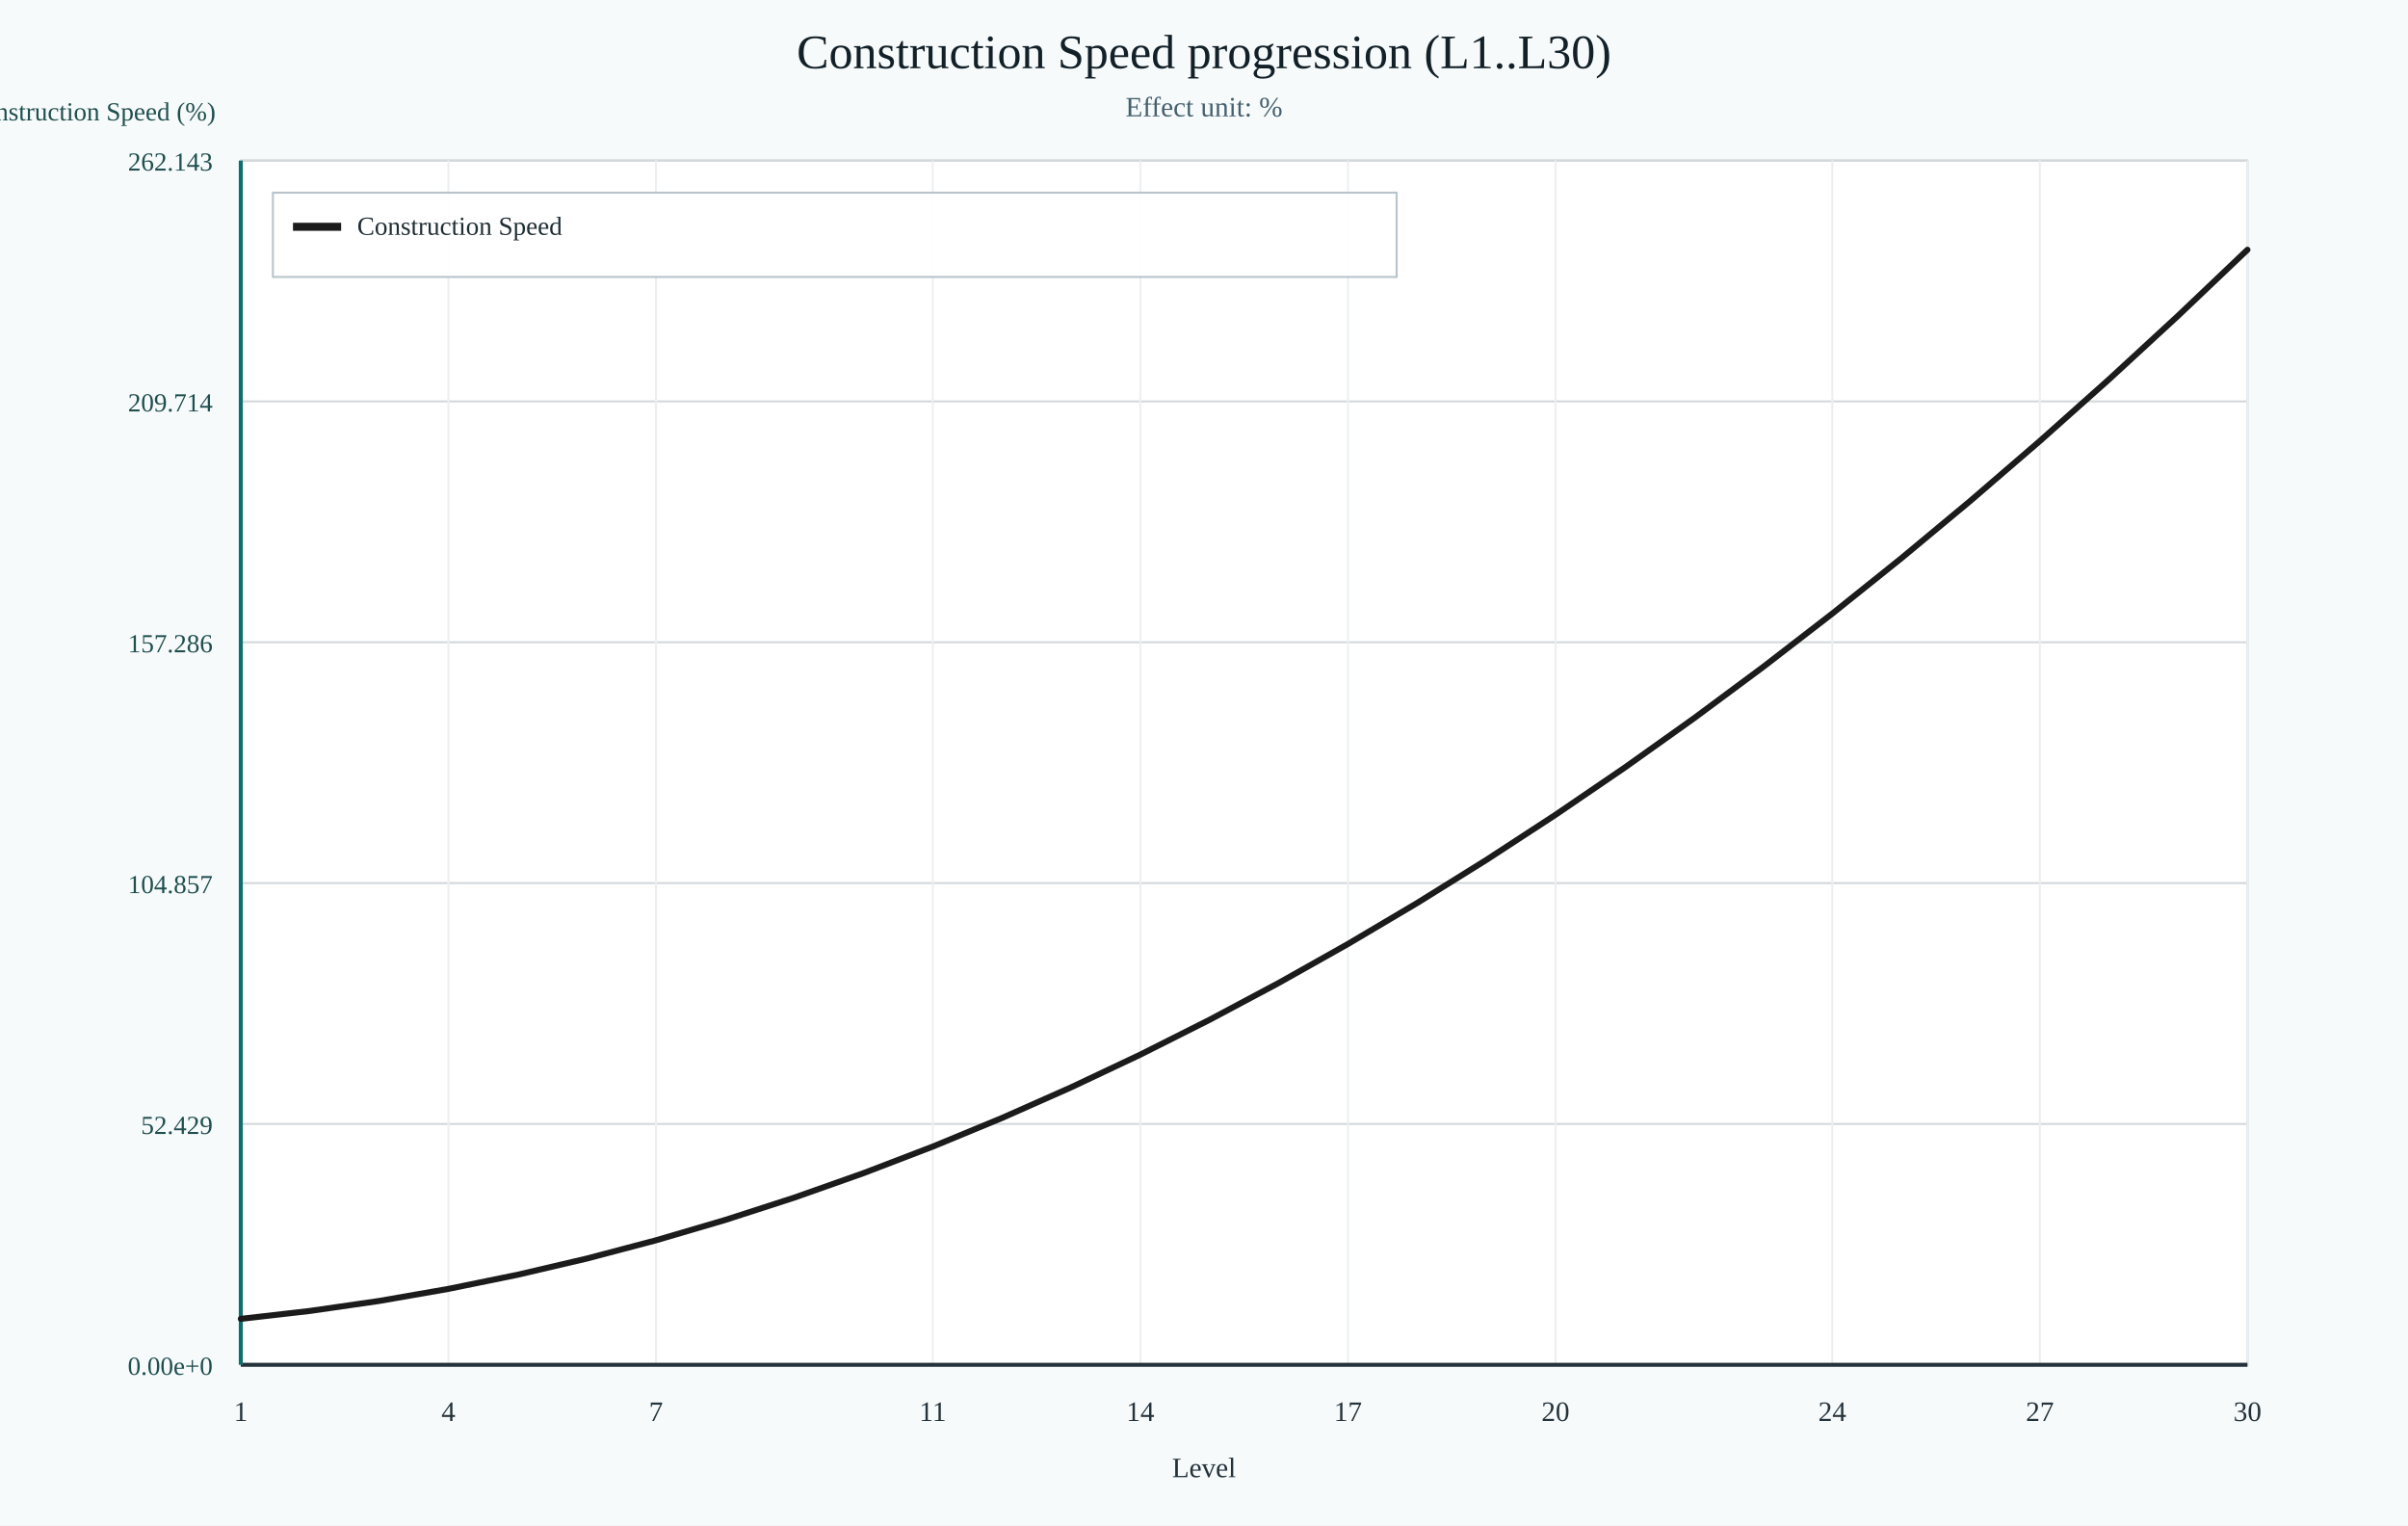
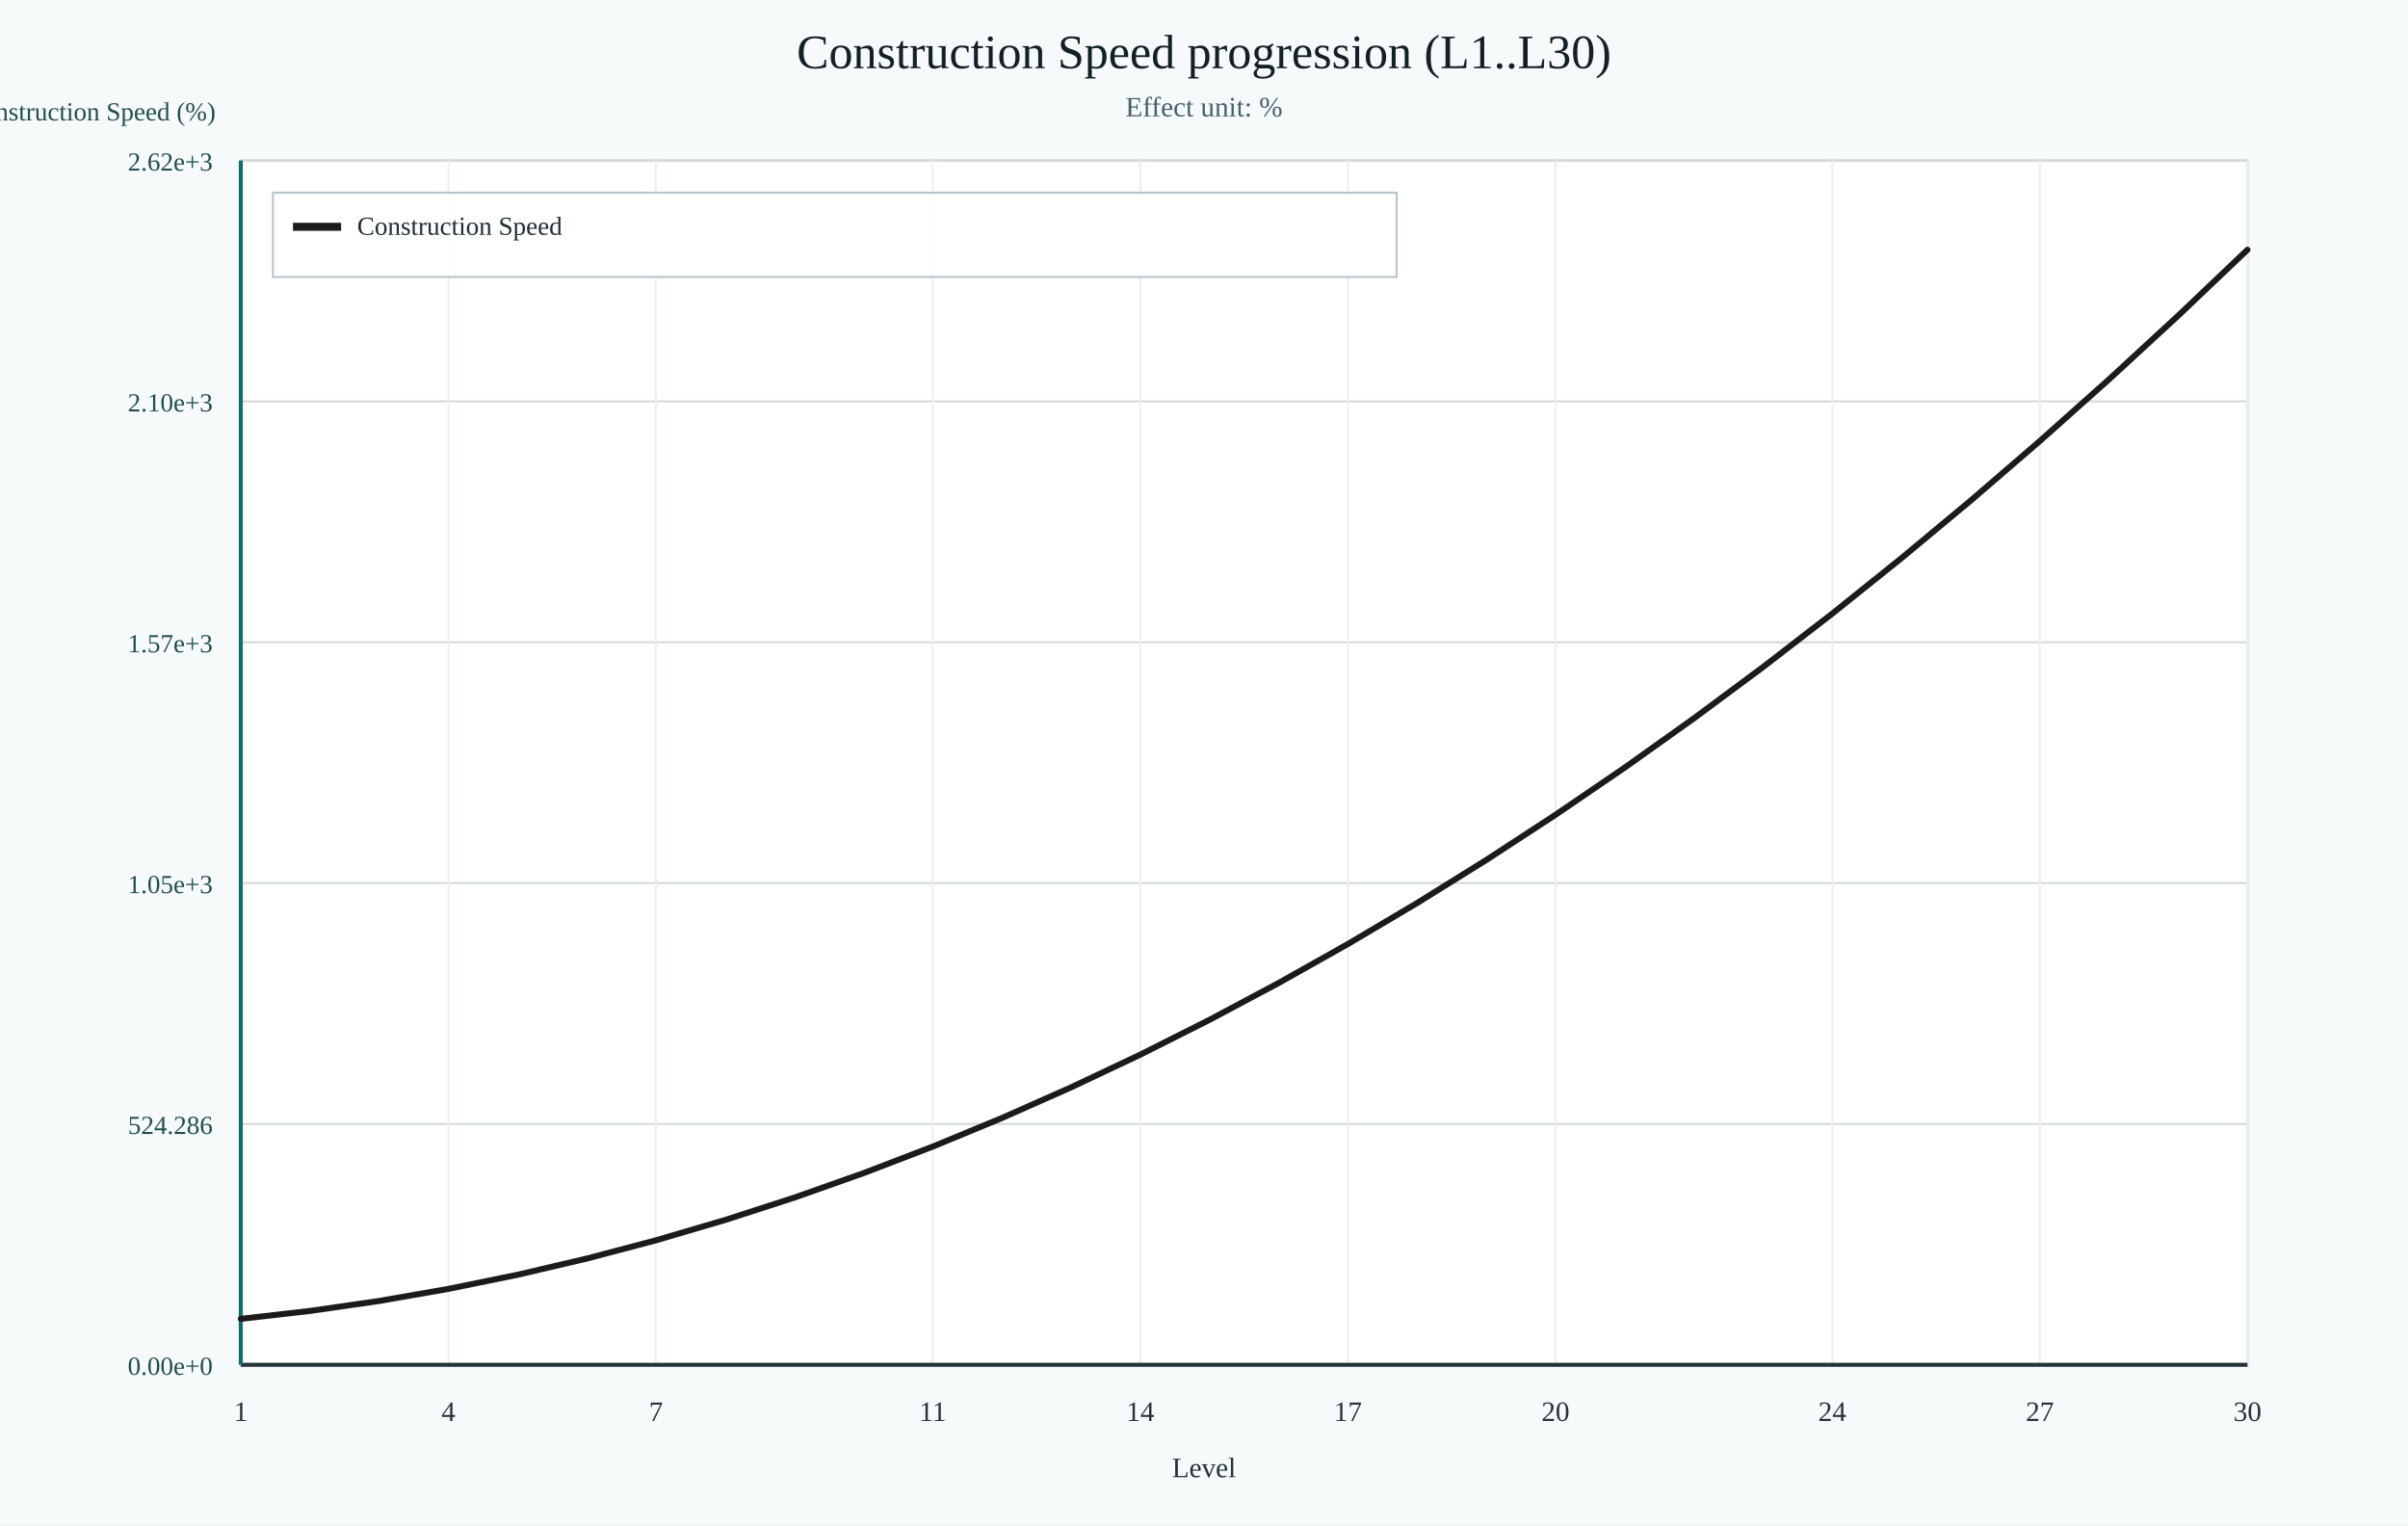
<svg xmlns="http://www.w3.org/2000/svg" width="1200" height="760" viewBox="0 0 1200 760">
  <rect x="0" y="0" width="1200" height="760" fill="#f7fafb" />
  <rect x="120" y="80" width="1000" height="600" fill="#ffffff" stroke="#cad3d8" />
  <line x1="120" y1="680.00" x2="1120" y2="680.00" stroke="#d3d8db" stroke-width="1" />
  <line x1="120" y1="560.00" x2="1120" y2="560.00" stroke="#d3d8db" stroke-width="1" />
  <line x1="120" y1="440.00" x2="1120" y2="440.00" stroke="#d3d8db" stroke-width="1" />
  <line x1="120" y1="320.00" x2="1120" y2="320.00" stroke="#d3d8db" stroke-width="1" />
  <line x1="120" y1="200.00" x2="1120" y2="200.00" stroke="#d3d8db" stroke-width="1" />
  <line x1="120" y1="80.00" x2="1120" y2="80.00" stroke="#d3d8db" stroke-width="1" />
  <line x1="120.00" y1="80" x2="120.00" y2="680" stroke="#eceff1" stroke-width="1" />
  <line x1="223.45" y1="80" x2="223.45" y2="680" stroke="#eceff1" stroke-width="1" />
  <line x1="326.90" y1="80" x2="326.90" y2="680" stroke="#eceff1" stroke-width="1" />
  <line x1="464.83" y1="80" x2="464.83" y2="680" stroke="#eceff1" stroke-width="1" />
  <line x1="568.28" y1="80" x2="568.28" y2="680" stroke="#eceff1" stroke-width="1" />
  <line x1="671.72" y1="80" x2="671.72" y2="680" stroke="#eceff1" stroke-width="1" />
  <line x1="775.17" y1="80" x2="775.17" y2="680" stroke="#eceff1" stroke-width="1" />
  <line x1="913.10" y1="80" x2="913.10" y2="680" stroke="#eceff1" stroke-width="1" />
  <line x1="1016.55" y1="80" x2="1016.55" y2="680" stroke="#eceff1" stroke-width="1" />
  <line x1="1120.00" y1="80" x2="1120.00" y2="680" stroke="#eceff1" stroke-width="1" />
  <line x1="120" y1="680" x2="1120" y2="680" stroke="#24333b" stroke-width="2" />
  <line x1="120" y1="80" x2="120" y2="680" stroke="#0d6e6e" stroke-width="2" />
  <path d="M 120.00 657.11 L 154.48 653.16 L 188.97 648.19 L 223.45 642.18 L 257.93 635.14 L 292.41 627.07 L 326.90 617.97 L 361.38 607.84 L 395.86 596.69 L 430.34 584.50 L 464.83 571.28 L 499.31 557.03 L 533.79 541.75 L 568.28 525.45 L 602.76 508.11 L 637.24 489.74 L 671.72 470.34 L 706.21 449.92 L 740.69 428.46 L 775.17 405.97 L 809.66 382.45 L 844.14 357.90 L 878.62 332.33 L 913.10 305.72 L 947.59 278.08 L 982.07 249.41 L 1016.55 219.72 L 1051.03 188.99 L 1085.52 157.23 L 1120.00 124.44" fill="none" stroke="#1b1b1b" stroke-width="3" stroke-linejoin="round" stroke-linecap="round" />
  <g>
    <rect x="136" y="96" width="560" height="42" fill="#ffffff" fill-opacity="0.92" stroke="#b8c4cb" />
    <g>
      <line x1="146" y1="113" x2="170" y2="113" stroke="#1b1b1b" stroke-width="4" />
      <text x="178" y="117" font-size="13" fill="#1f2d34">Construction Speed</text>
    </g>
  </g>
  <text x="120.00" y="708" font-size="14" text-anchor="middle" fill="#24333b">1</text>
  <text x="223.45" y="708" font-size="14" text-anchor="middle" fill="#24333b">4</text>
  <text x="326.90" y="708" font-size="14" text-anchor="middle" fill="#24333b">7</text>
  <text x="464.83" y="708" font-size="14" text-anchor="middle" fill="#24333b">11</text>
  <text x="568.28" y="708" font-size="14" text-anchor="middle" fill="#24333b">14</text>
  <text x="671.72" y="708" font-size="14" text-anchor="middle" fill="#24333b">17</text>
  <text x="775.17" y="708" font-size="14" text-anchor="middle" fill="#24333b">20</text>
  <text x="913.10" y="708" font-size="14" text-anchor="middle" fill="#24333b">24</text>
  <text x="1016.55" y="708" font-size="14" text-anchor="middle" fill="#24333b">27</text>
  <text x="1120.00" y="708" font-size="14" text-anchor="middle" fill="#24333b">30</text>
  <text x="106" y="685.00" font-size="13" text-anchor="end" fill="#204f4f">0.00e+0</text>
-   <text x="106" y="565.00" font-size="13" text-anchor="end" fill="#204f4f">52.429</text>
-   <text x="106" y="445.00" font-size="13" text-anchor="end" fill="#204f4f">104.857</text>
-   <text x="106" y="325.00" font-size="13" text-anchor="end" fill="#204f4f">157.286</text>
-   <text x="106" y="205.00" font-size="13" text-anchor="end" fill="#204f4f">209.714</text>
-   <text x="106" y="85.00" font-size="13" text-anchor="end" fill="#204f4f">262.143</text>
+   <text x="106" y="565.00" font-size="13" text-anchor="end" fill="#204f4f">524.286</text>
+   <text x="106" y="445.00" font-size="13" text-anchor="end" fill="#204f4f">1.05e+3</text>
+   <text x="106" y="325.00" font-size="13" text-anchor="end" fill="#204f4f">1.57e+3</text>
+   <text x="106" y="205.00" font-size="13" text-anchor="end" fill="#204f4f">2.10e+3</text>
+   <text x="106" y="85.00" font-size="13" text-anchor="end" fill="#204f4f">2.62e+3</text>
  <text x="600" y="34" font-size="24" text-anchor="middle" fill="#122028">Construction Speed progression (L1..L30)</text>
  <text x="600" y="58" font-size="14" text-anchor="middle" fill="#45606d">Effect unit: %</text>
  <text x="600" y="736" font-size="14" text-anchor="middle" fill="#24333b">Level</text>
  <text x="45" y="60" font-size="13" text-anchor="middle" fill="#204f4f">Construction Speed (%)</text>
</svg>
